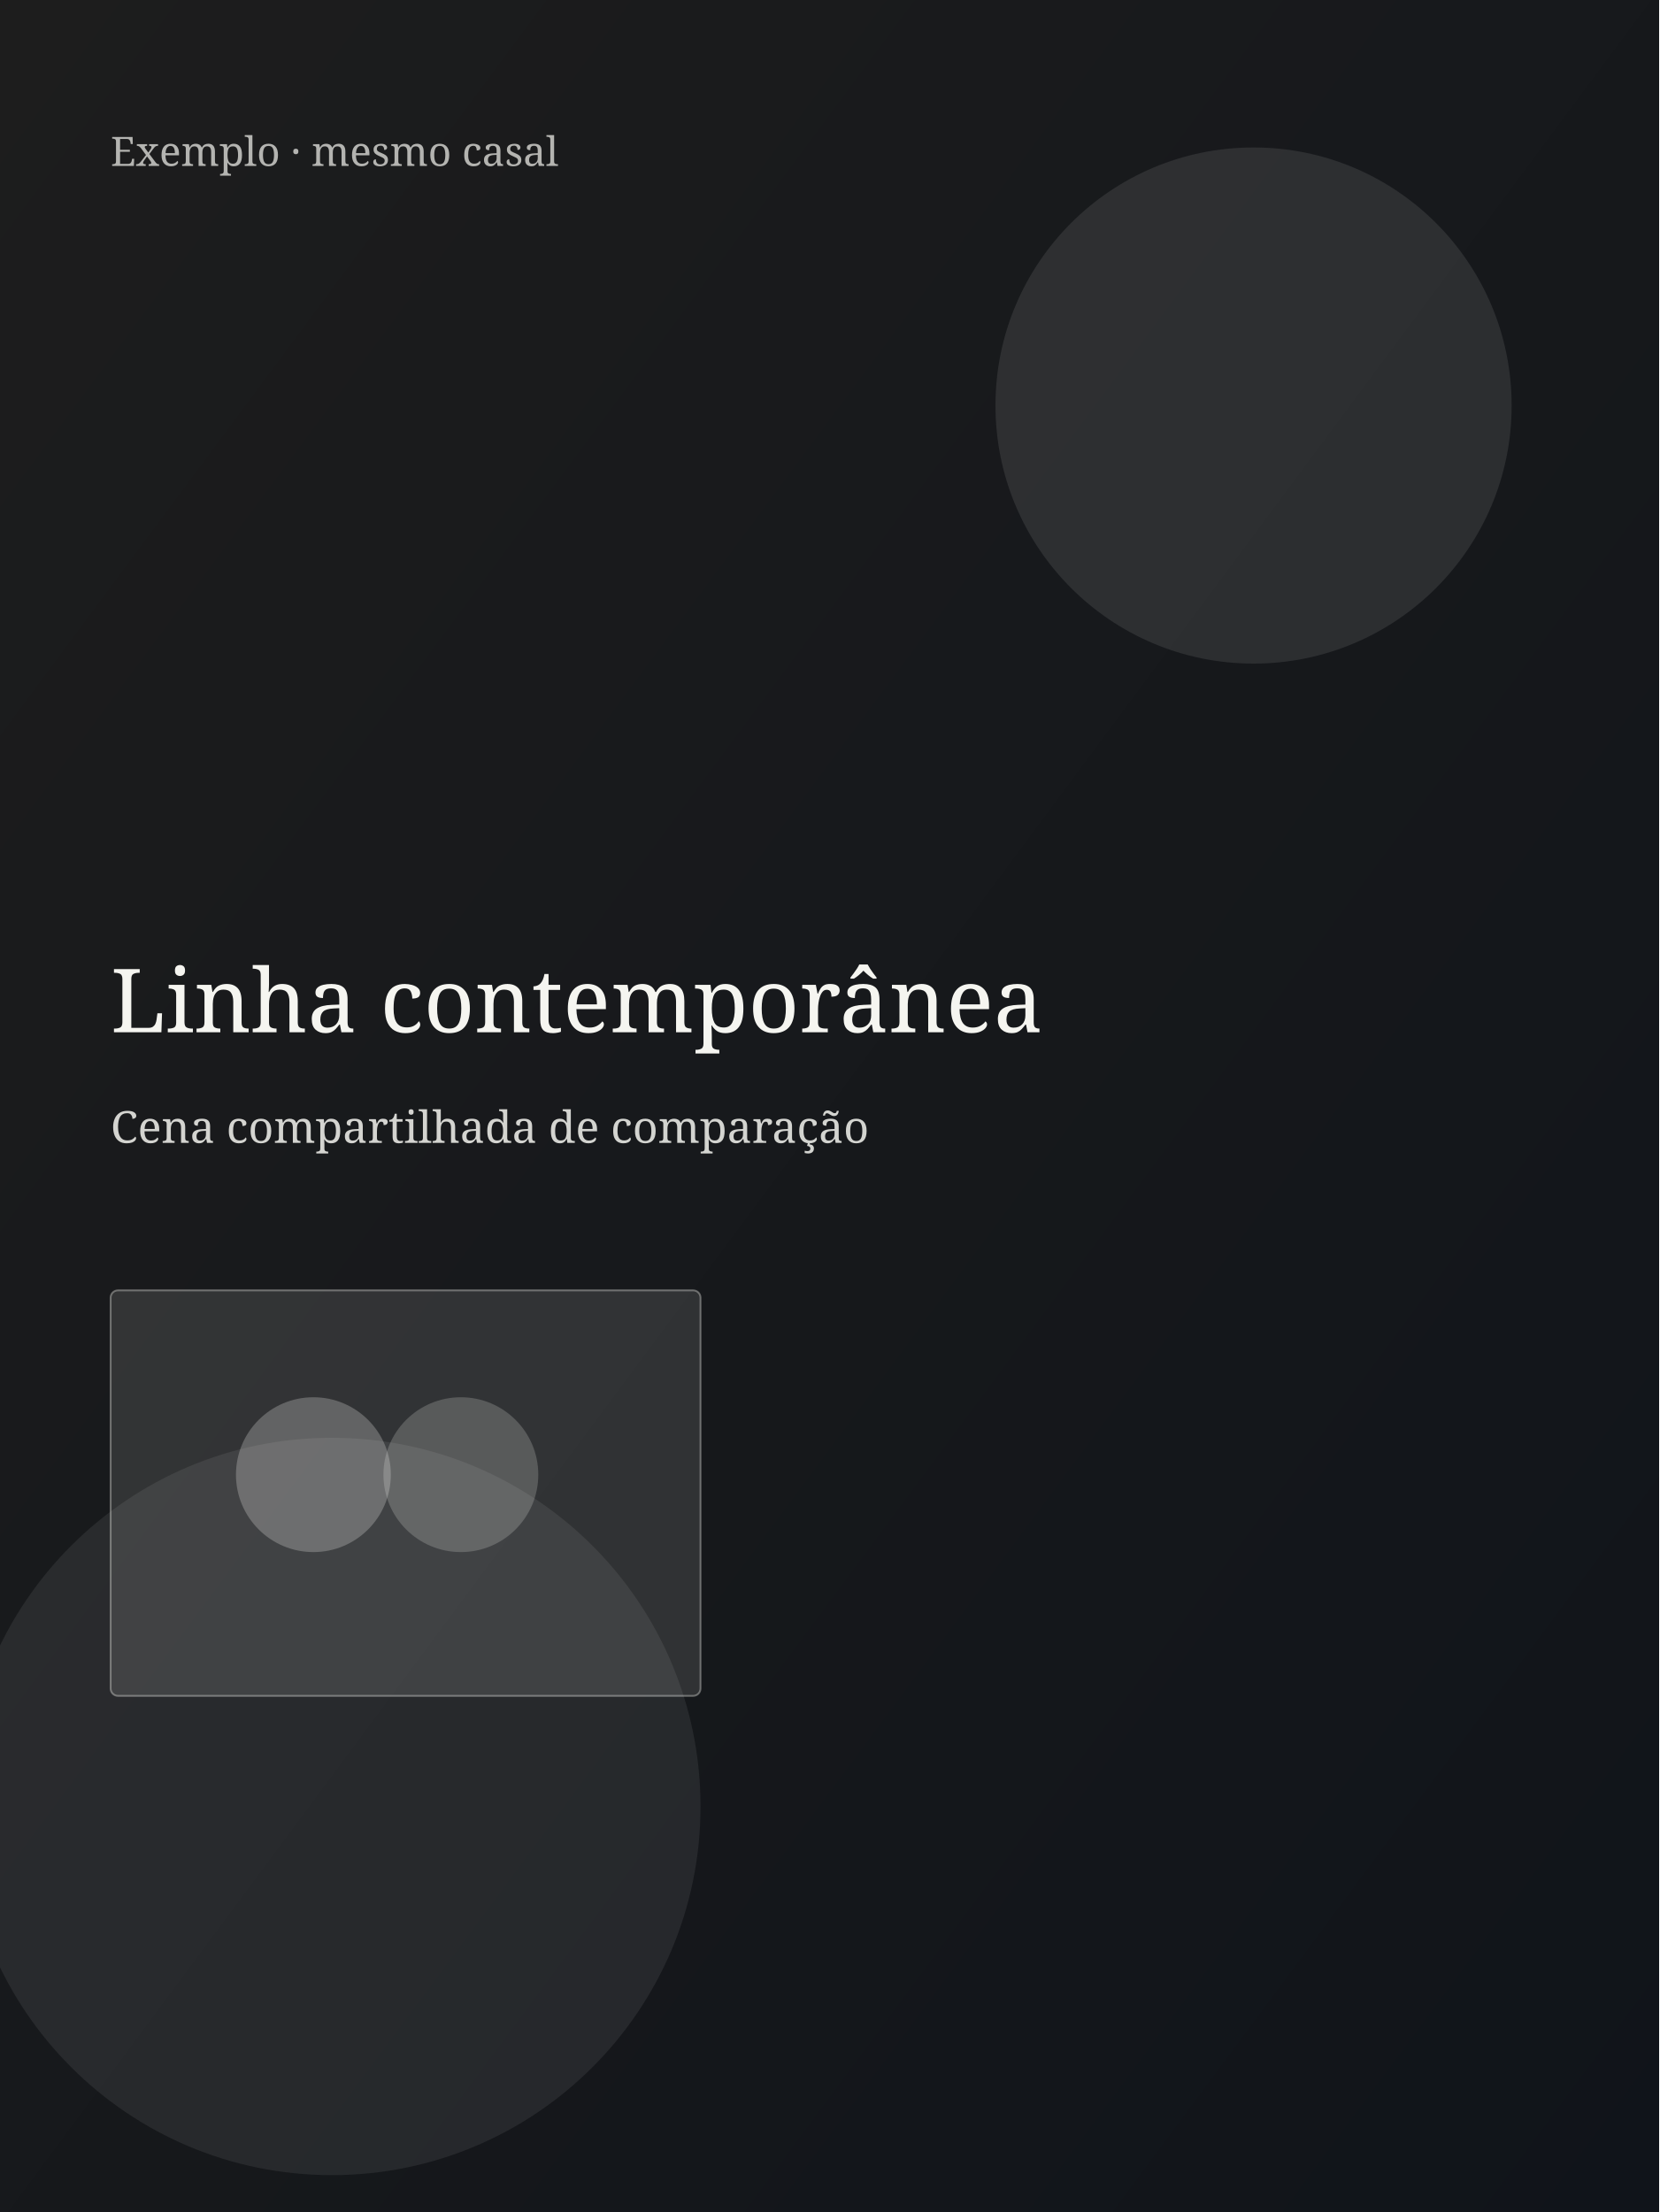
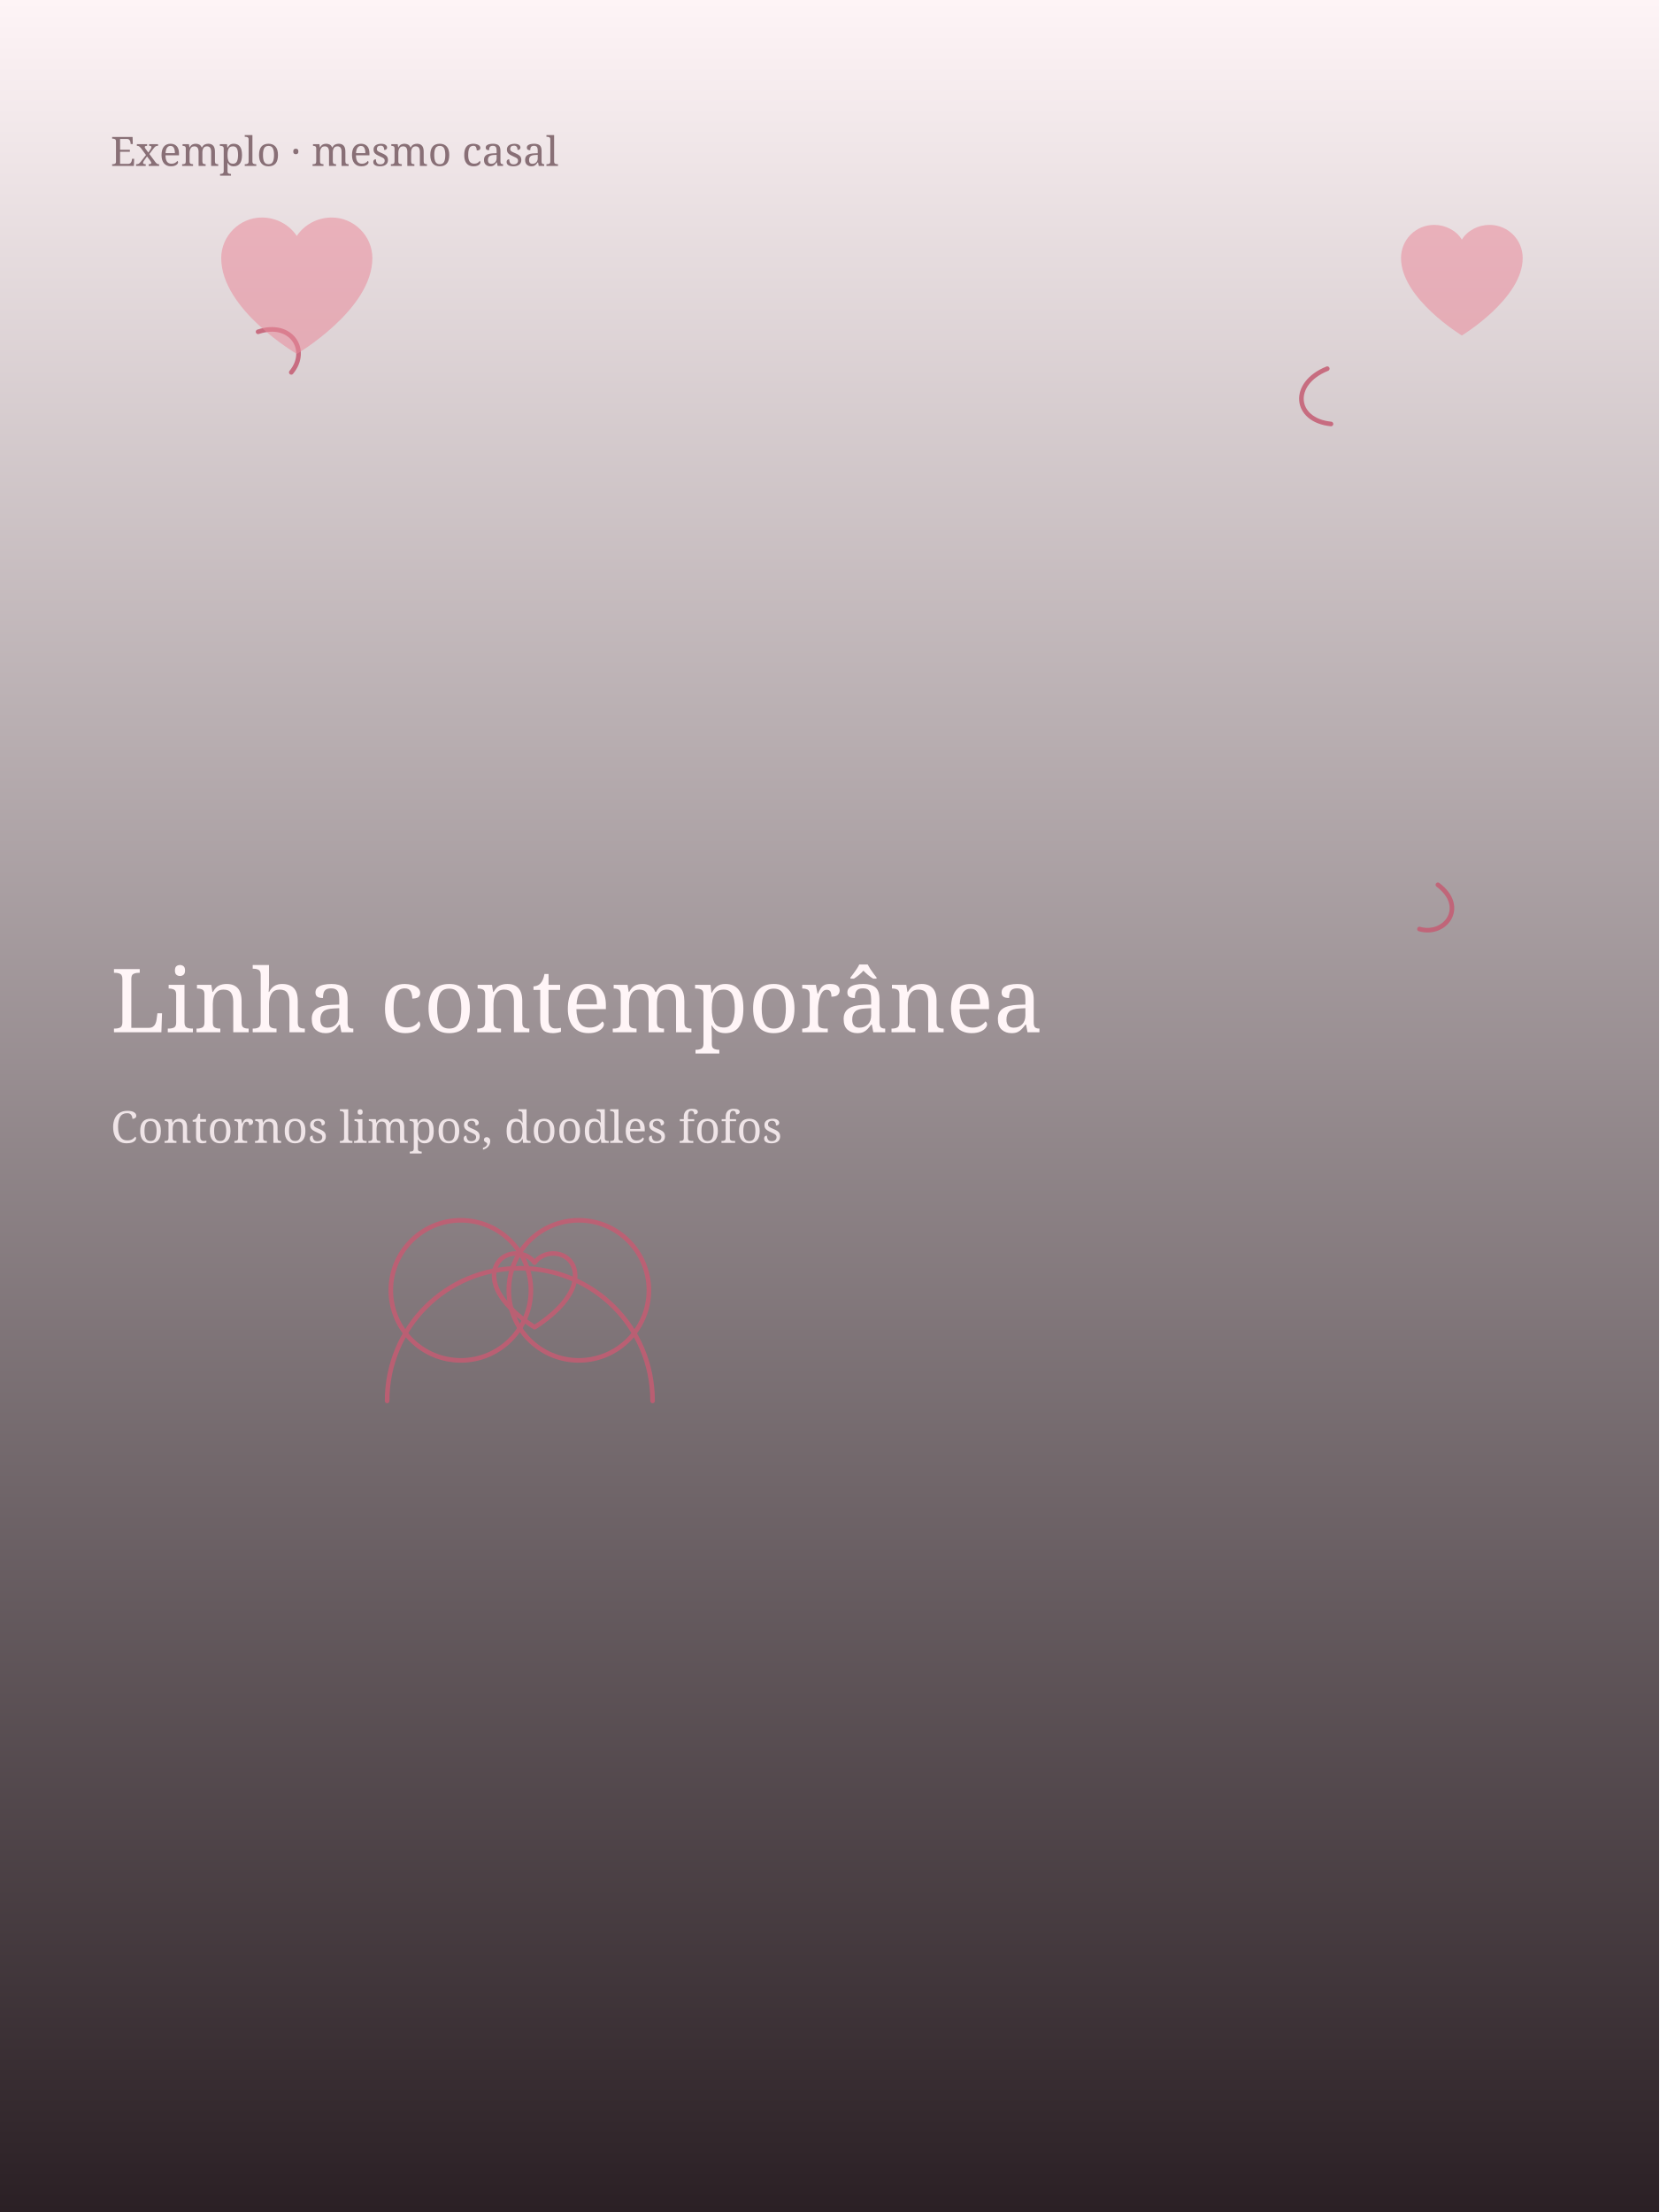
<svg xmlns="http://www.w3.org/2000/svg" width="900" height="1200" viewBox="0 0 900 1200">
  <defs>
-     <linearGradient id="g" x1="0" y1="0" x2="1" y2="1">
-       <stop offset="0%" stop-color="#1d1d1d" />
-       <stop offset="100%" stop-color="#10141a" />
+     <linearGradient id="g" x1="0" y1="0" x2="0" y2="1">
+       <stop offset="0%" stop-color="#fff5f7" />
+       <stop offset="100%" stop-color="#2a1f24" />
    </linearGradient>
  </defs>
  <rect width="900" height="1200" fill="url(#g)" />
-   <circle cx="680" cy="220" r="140" fill="#f5f5f0" fill-opacity="0.1" />
-   <circle cx="180" cy="980" r="200" fill="#f5f5f0" fill-opacity="0.08" />
-   <text x="60" y="90" fill="#f5f5f0" font-size="22" font-family="Georgia, serif" opacity="0.7">Exemplo · mesmo casal</text>
-   <text x="60" y="560" fill="#f5f5f0" font-size="48" font-family="Georgia, serif">Linha contemporânea</text>
-   <text x="60" y="620" fill="#f5f5f0" font-size="24" font-family="Georgia, serif" opacity="0.85">Cena compartilhada de comparação</text>
-   <rect x="60" y="700" width="320" height="220" rx="4" fill="#f5f5f0" fill-opacity="0.12" stroke="#f5f5f0" stroke-opacity="0.35" />
-   <circle cx="170" cy="800" r="42" fill="#f5f5f0" fill-opacity="0.25" />
-   <circle cx="250" cy="800" r="42" fill="#f5f5f0" fill-opacity="0.2" />
+   <g fill="none" stroke="#c45c72" stroke-width="2.5" stroke-linecap="round" stroke-linejoin="round" opacity="0.85">
+     <path d="M210 760c0-40 32-72 72-72s72 32 72 72" />
+     <circle cx="250" cy="700" r="38" />
+     <circle cx="314" cy="700" r="38" />
+     <path d="M268 692c0-7 5-12 12-12 4 0 8 2 10 5 2-3 6-5 10-5 7 0 12 5 12 12 0 15-22 28-22 28S268 707 268 692z" />
+     <path d="M140 180c18-6 28 10 18 22" />
+     <path d="M720 200c-20 8-18 28 2 30" />
+     <path d="M780 480c16 12 4 28-10 24" />
+   </g>
+   <g fill="#e88a9a" fill-opacity="0.55">
+     <path d="M120 140c0-12 10-22 22-22 8 0 15 4 19 10 4-6 11-10 19-10 12 0 22 10 22 22 0 28-41 52-41 52S120 168 120 140z" />
+     <path d="M760 140c0-10 8-18 18-18 6 0 12 3 15 8 3-5 9-8 15-8 10 0 18 8 18 18 0 22-33 42-33 42s-33-20-33-42z" />
+   </g>
+   <text x="60" y="90" fill="#5c3d46" font-size="22" font-family="Georgia, serif" opacity="0.7">Exemplo · mesmo casal</text>
+   <text x="60" y="560" fill="#fff5f7" font-size="48" font-family="Georgia, serif">Linha contemporânea</text>
+   <text x="60" y="620" fill="#fff5f7" font-size="24" font-family="Georgia, serif" opacity="0.85">Contornos limpos, doodles fofos</text>
</svg>
